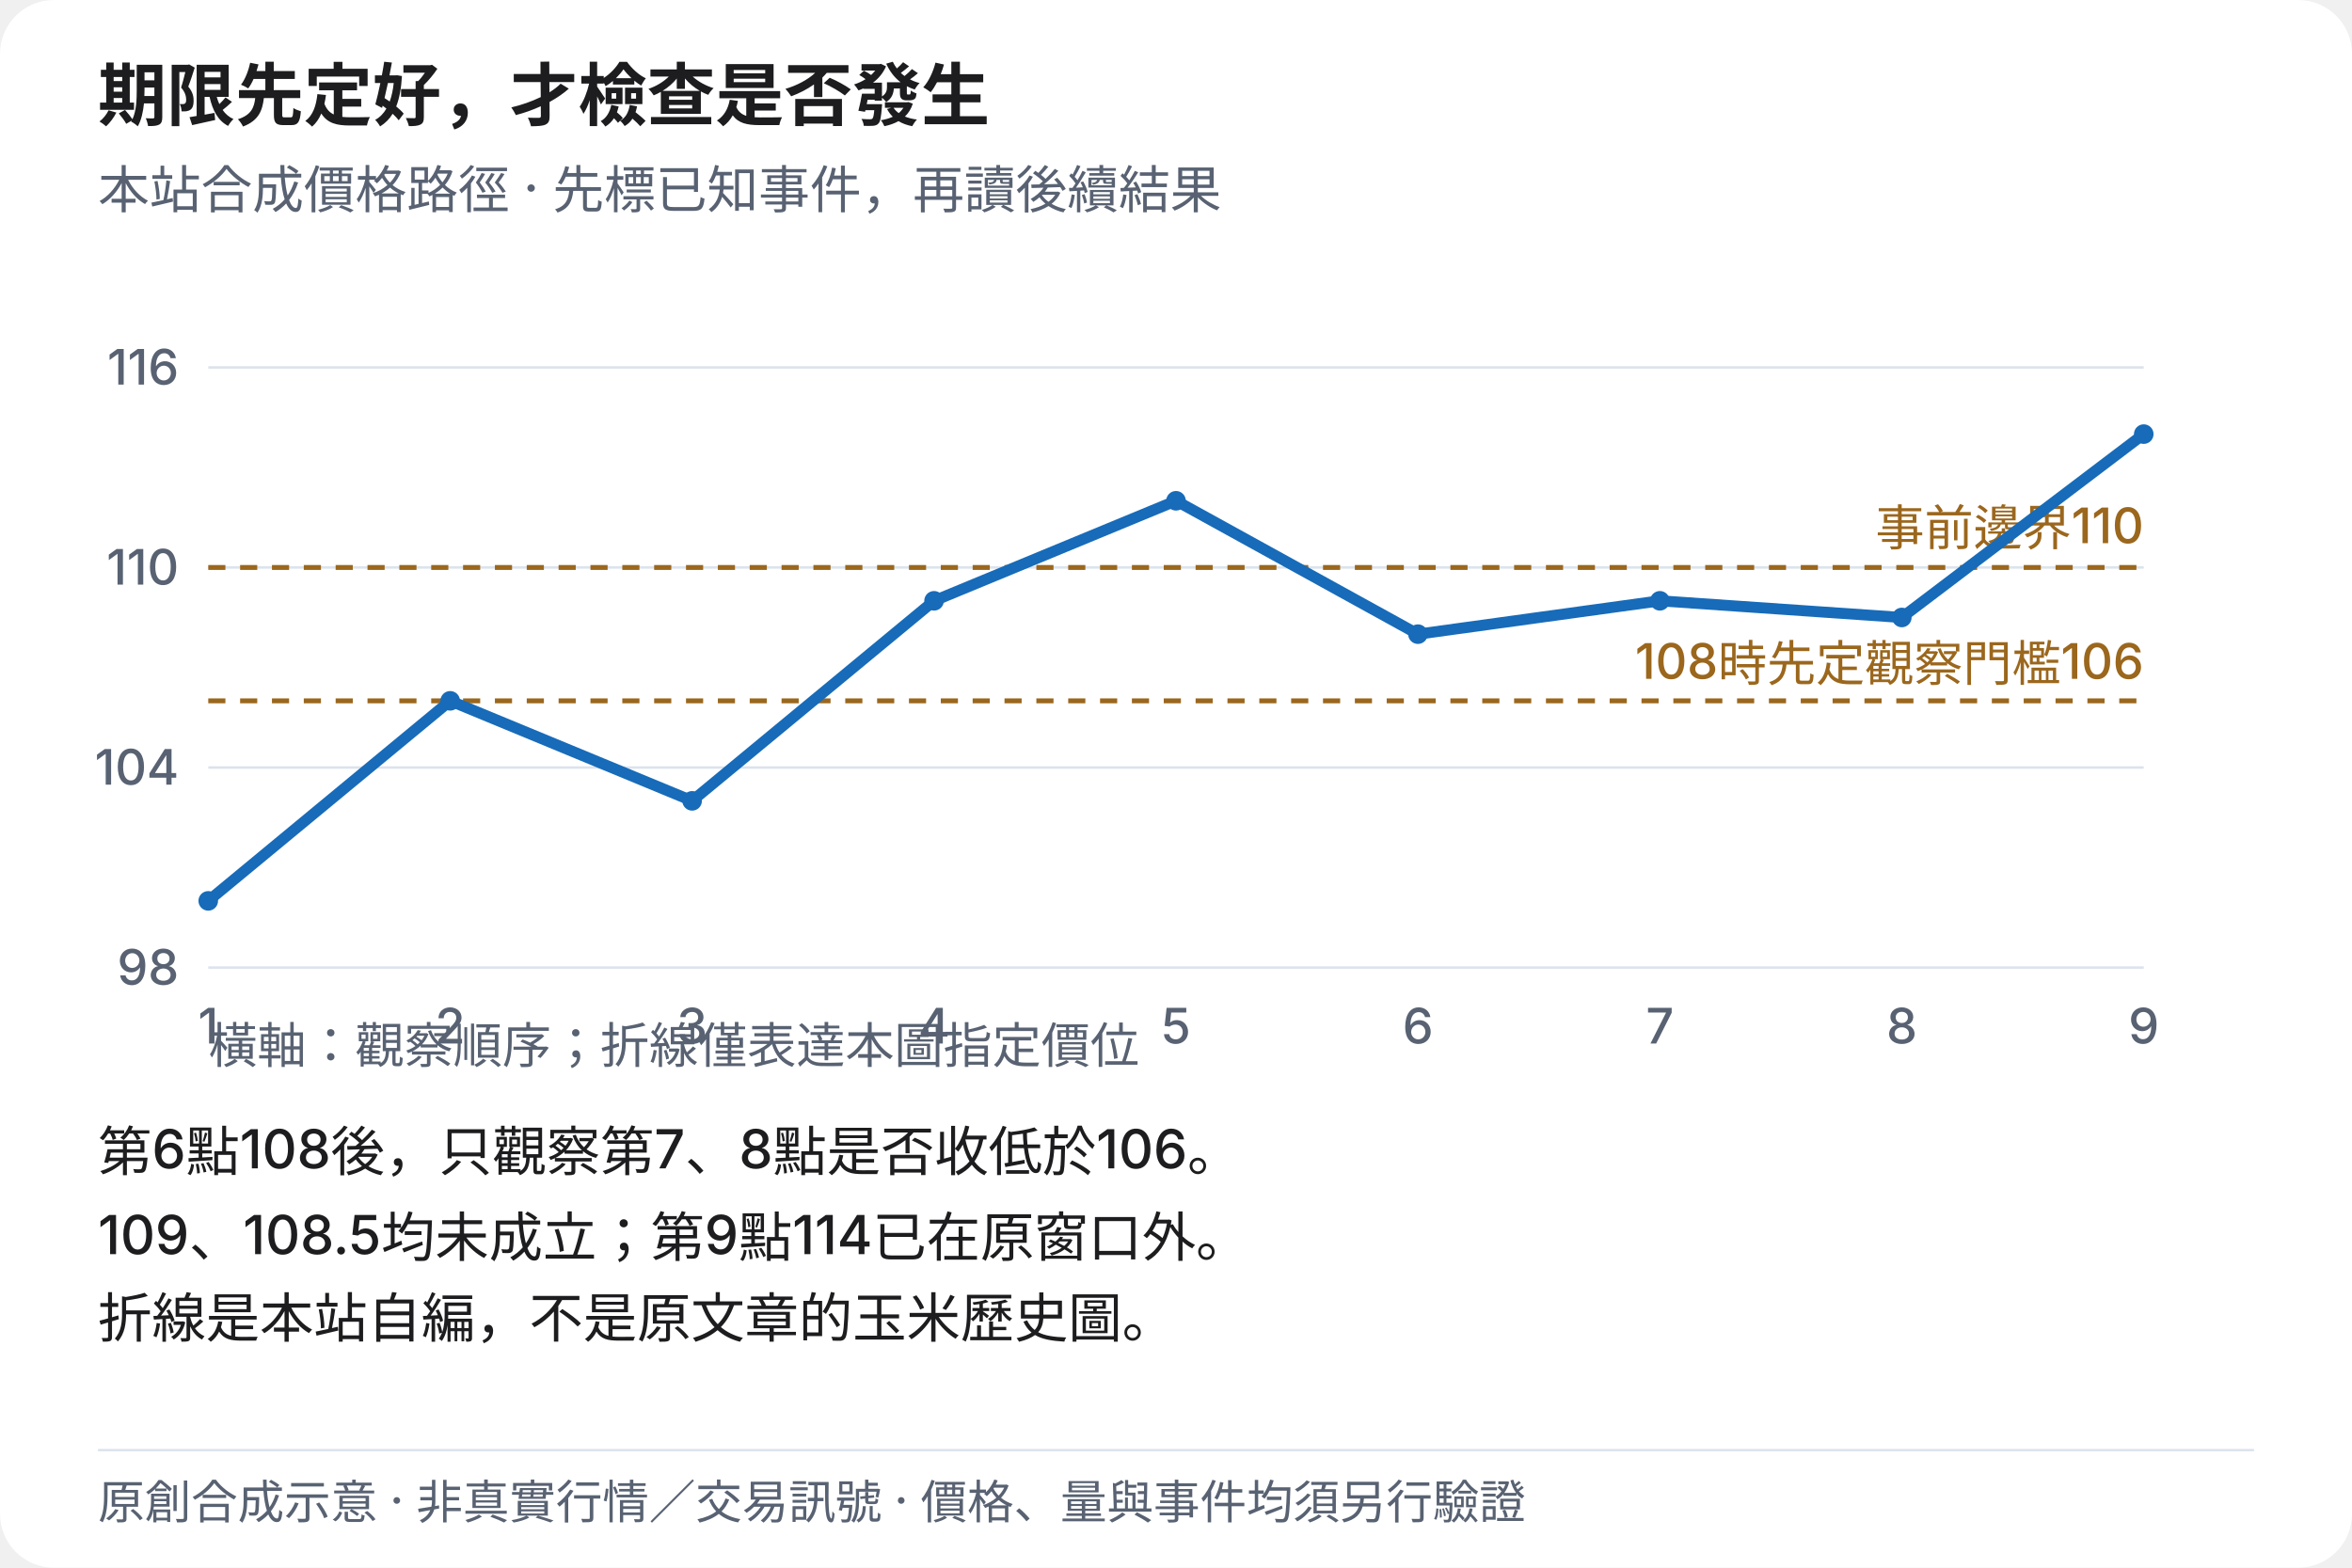
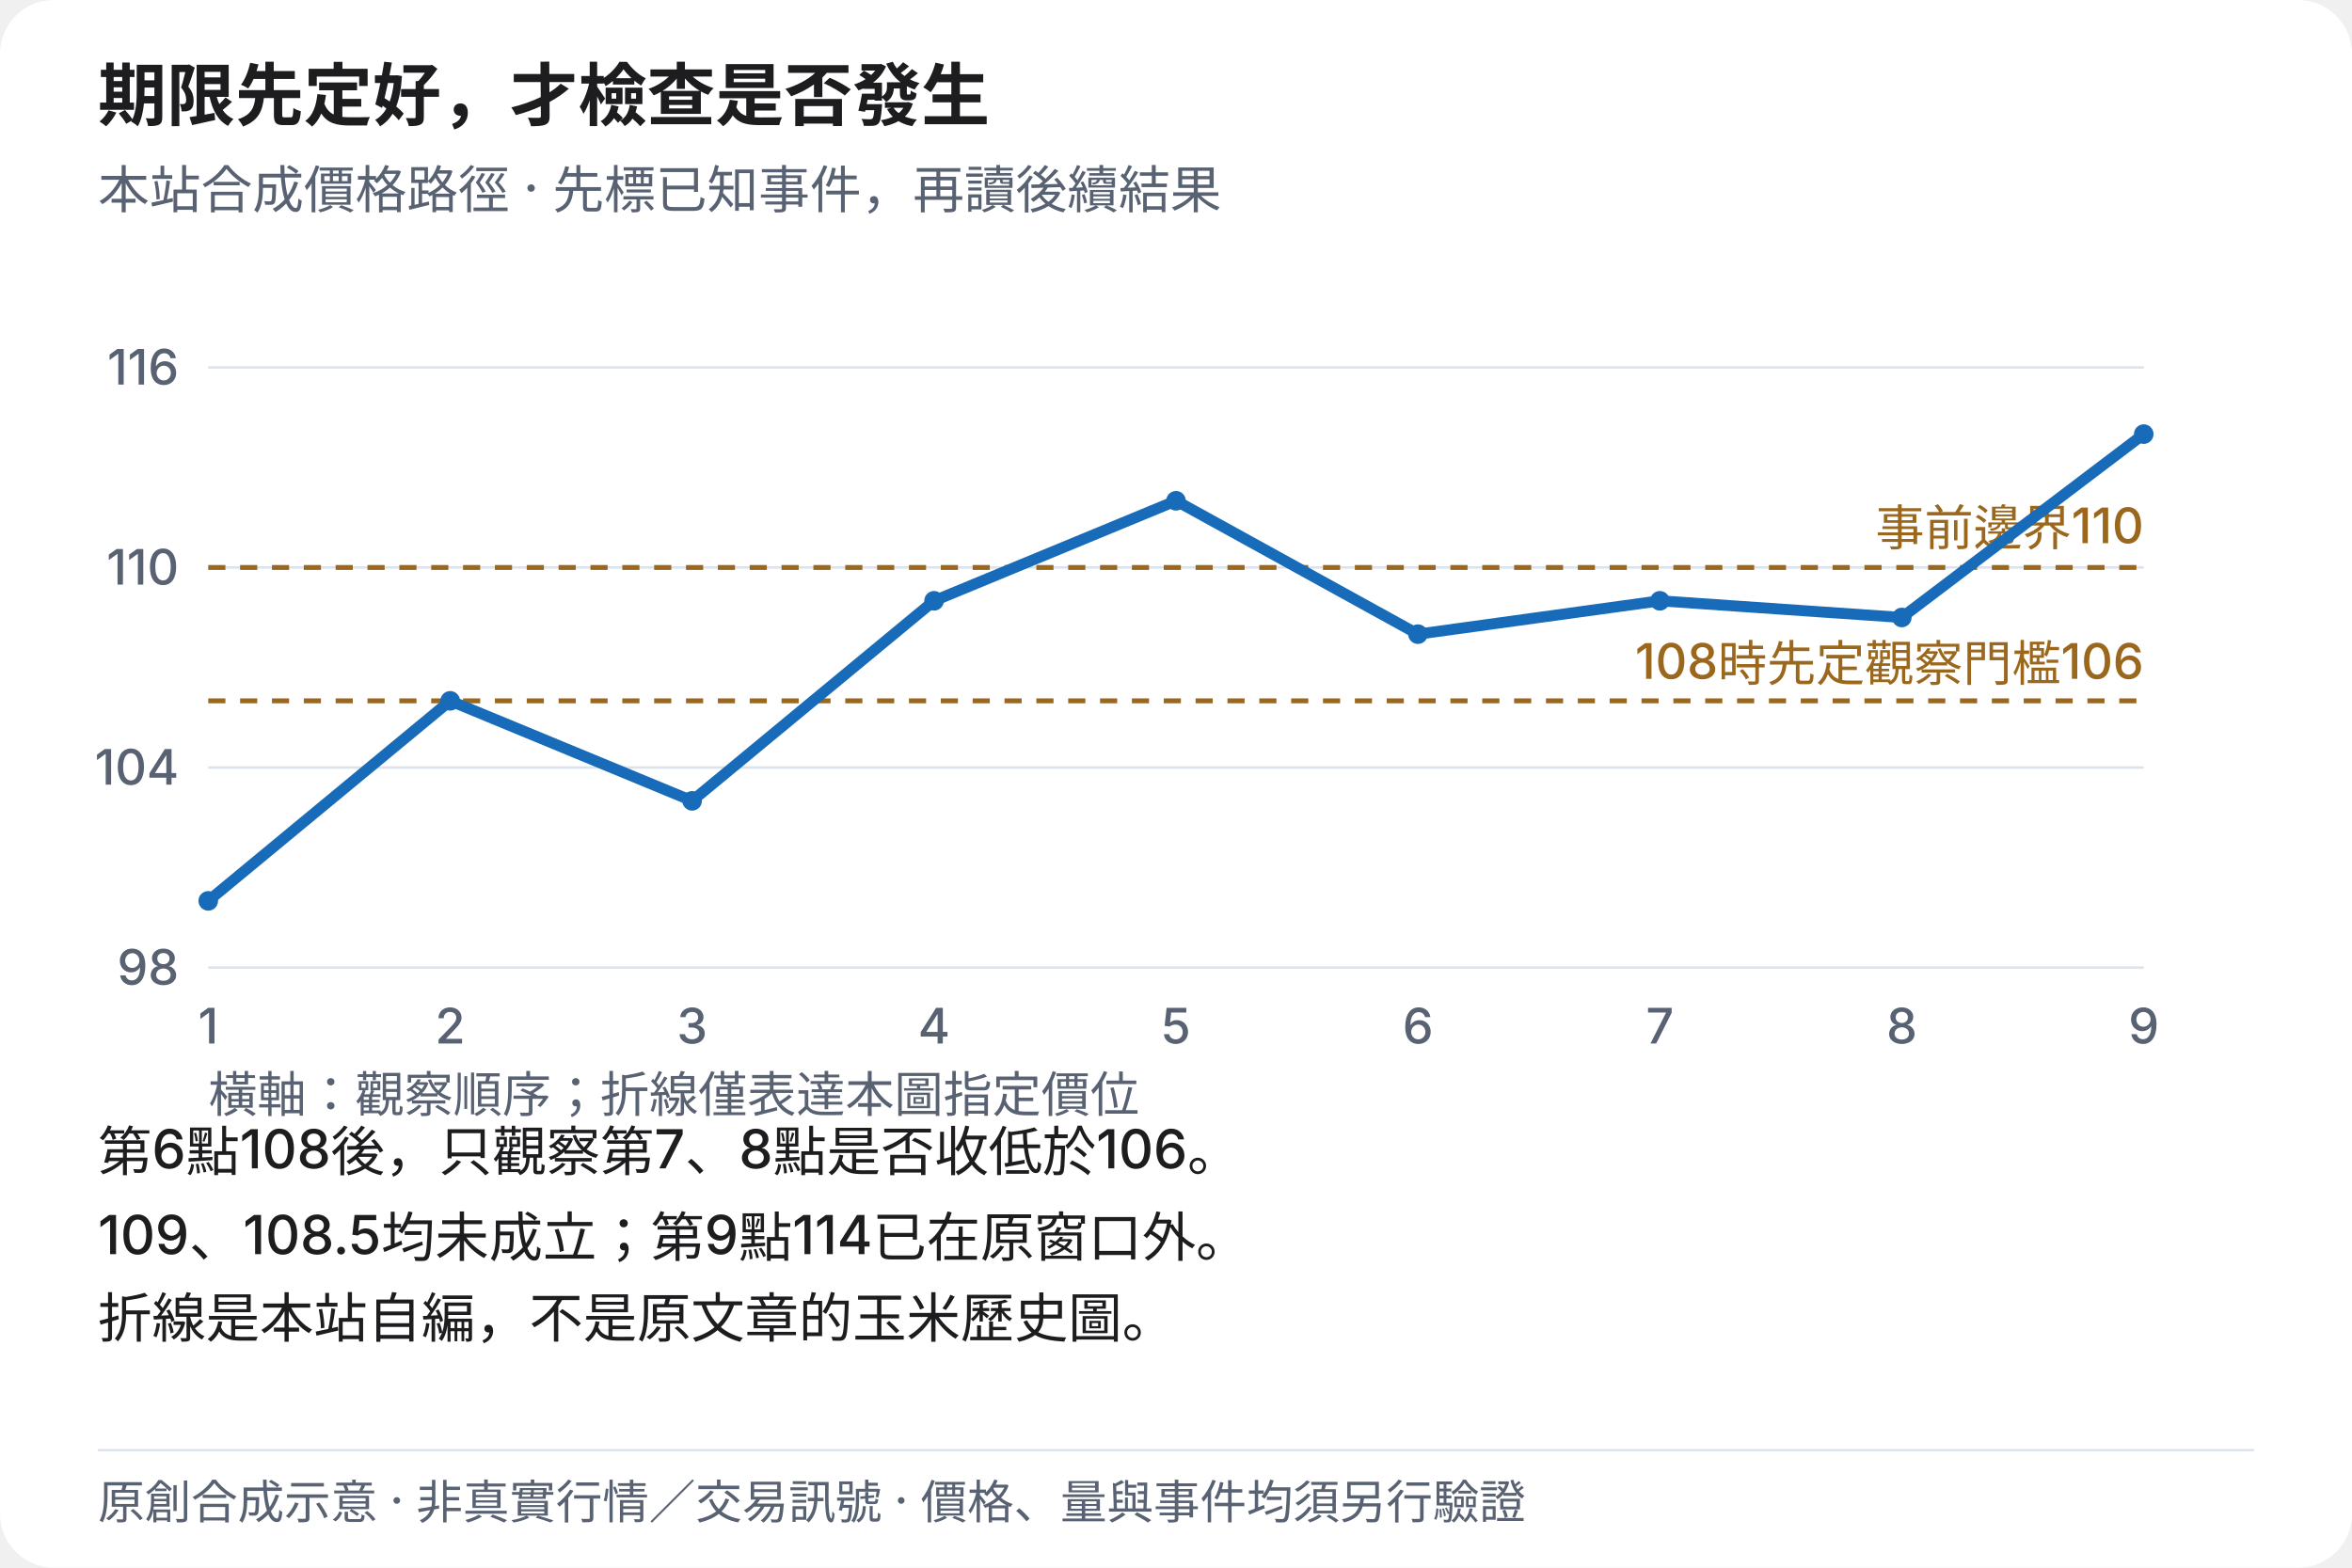
<svg xmlns="http://www.w3.org/2000/svg" width="960" height="640" viewBox="0 0 960 640" role="img" aria-labelledby="t d">
  <rect width="960" height="640" rx="22" fill="#fff" />
  <g font-family="-apple-system,BlinkMacSystemFont,'Microsoft JhengHei',sans-serif">
    <text x="40" y="49" fill="#1d1d1f" font-size="28" font-weight="760" text-anchor="start">期限先定好，才檢查是否發生</text>
    <text x="40" y="85" fill="#586272" font-size="21" font-weight="450" text-anchor="start">本站合成價格路徑 · 先標已知事件，再讀後續結果</text>
    <path d="M85 395H875" stroke="#dce3ed" />
    <text x="73" y="402" fill="#586272" font-size="20" font-weight="450" text-anchor="end">98</text>
    <path d="M85 313.333H875" stroke="#dce3ed" />
    <text x="73" y="320.333" fill="#586272" font-size="20" font-weight="450" text-anchor="end">104</text>
    <path d="M85 231.667H875" stroke="#dce3ed" />
    <text x="73" y="238.667" fill="#586272" font-size="20" font-weight="450" text-anchor="end">110</text>
    <path d="M85 150H875" stroke="#dce3ed" />
    <text x="73" y="157" fill="#586272" font-size="20" font-weight="450" text-anchor="end">116</text>
    <path d="M85 231.667H875" stroke="#9b671d" stroke-dasharray="7 6" stroke-width="2" />
    <text x="875" y="222.667" fill="#9b671d" font-size="20" font-weight="450" text-anchor="end">事前邊界110</text>
    <path d="M85 286.111H875" stroke="#9b671d" stroke-dasharray="7 6" stroke-width="2" />
    <text x="875" y="277.111" fill="#9b671d" font-size="20" font-weight="450" text-anchor="end">108時先定觀察門檻106</text>
    <path d="M85 367.778 L183.75 286.111 L282.5 326.944 L381.25 245.278 L480 204.444 L578.75 258.889 L677.5 245.278 L776.25 252.083 L875 177.222" fill="none" stroke="#176bb9" stroke-width="4.5" stroke-linejoin="round" />
    <circle cx="85" cy="367.778" r="4" fill="#176bb9" />
    <text x="85" y="426" fill="#586272" font-size="20" font-weight="450" text-anchor="middle">1</text>
    <circle cx="183.75" cy="286.111" r="4" fill="#176bb9" />
    <text x="183.75" y="426" fill="#586272" font-size="20" font-weight="450" text-anchor="middle">2</text>
    <circle cx="282.5" cy="326.944" r="4" fill="#176bb9" />
    <text x="282.5" y="426" fill="#586272" font-size="20" font-weight="450" text-anchor="middle">3</text>
    <circle cx="381.25" cy="245.278" r="4" fill="#176bb9" />
    <text x="381.25" y="426" fill="#586272" font-size="20" font-weight="450" text-anchor="middle">4</text>
    <circle cx="480" cy="204.444" r="4" fill="#176bb9" />
    <text x="480" y="426" fill="#586272" font-size="20" font-weight="450" text-anchor="middle">5</text>
    <circle cx="578.75" cy="258.889" r="4" fill="#176bb9" />
    <text x="578.75" y="426" fill="#586272" font-size="20" font-weight="450" text-anchor="middle">6</text>
    <circle cx="677.5" cy="245.278" r="4" fill="#176bb9" />
    <text x="677.5" y="426" fill="#586272" font-size="20" font-weight="450" text-anchor="middle">7</text>
    <circle cx="776.25" cy="252.083" r="4" fill="#176bb9" />
    <text x="776.25" y="426" fill="#586272" font-size="20" font-weight="450" text-anchor="middle">8</text>
    <circle cx="875" cy="177.222" r="4" fill="#176bb9" />
    <text x="875" y="426" fill="#586272" font-size="20" font-weight="450" text-anchor="middle">9</text>
-     <text x="85" y="434" fill="#586272" font-size="20" font-weight="450" text-anchor="start">橫軸：觀察順序；折線僅表達本圖指定價位</text>
+     <text x="85" y="454" fill="#586272" font-size="20" font-weight="450" text-anchor="start">橫軸：觀察順序；折線僅表達本圖指定價位</text>
    <text x="40" y="478" fill="#1d1d1f" font-size="22" font-weight="450" text-anchor="start">第6點108後，只觀察第7、8點是否收低於106。</text>
    <text x="40" y="512" fill="#1d1d1f" font-size="22" font-weight="450" text-anchor="start">109、108.5均未成立；第9點114已在原窗口外。</text>
    <text x="40" y="546" fill="#1d1d1f" font-size="22" font-weight="450" text-anchor="start">折線是本站自編，不是原文章的玉米歷史圖。</text>
    <path d="M40 592H920" stroke="#dce3ed" />
    <text x="40" y="620" fill="#586272" font-size="19" font-weight="450" text-anchor="start">原創合成示意 · 非真實行情／交易訊號 · 價格、量與事件均須另行驗證</text>
  </g>
</svg>
